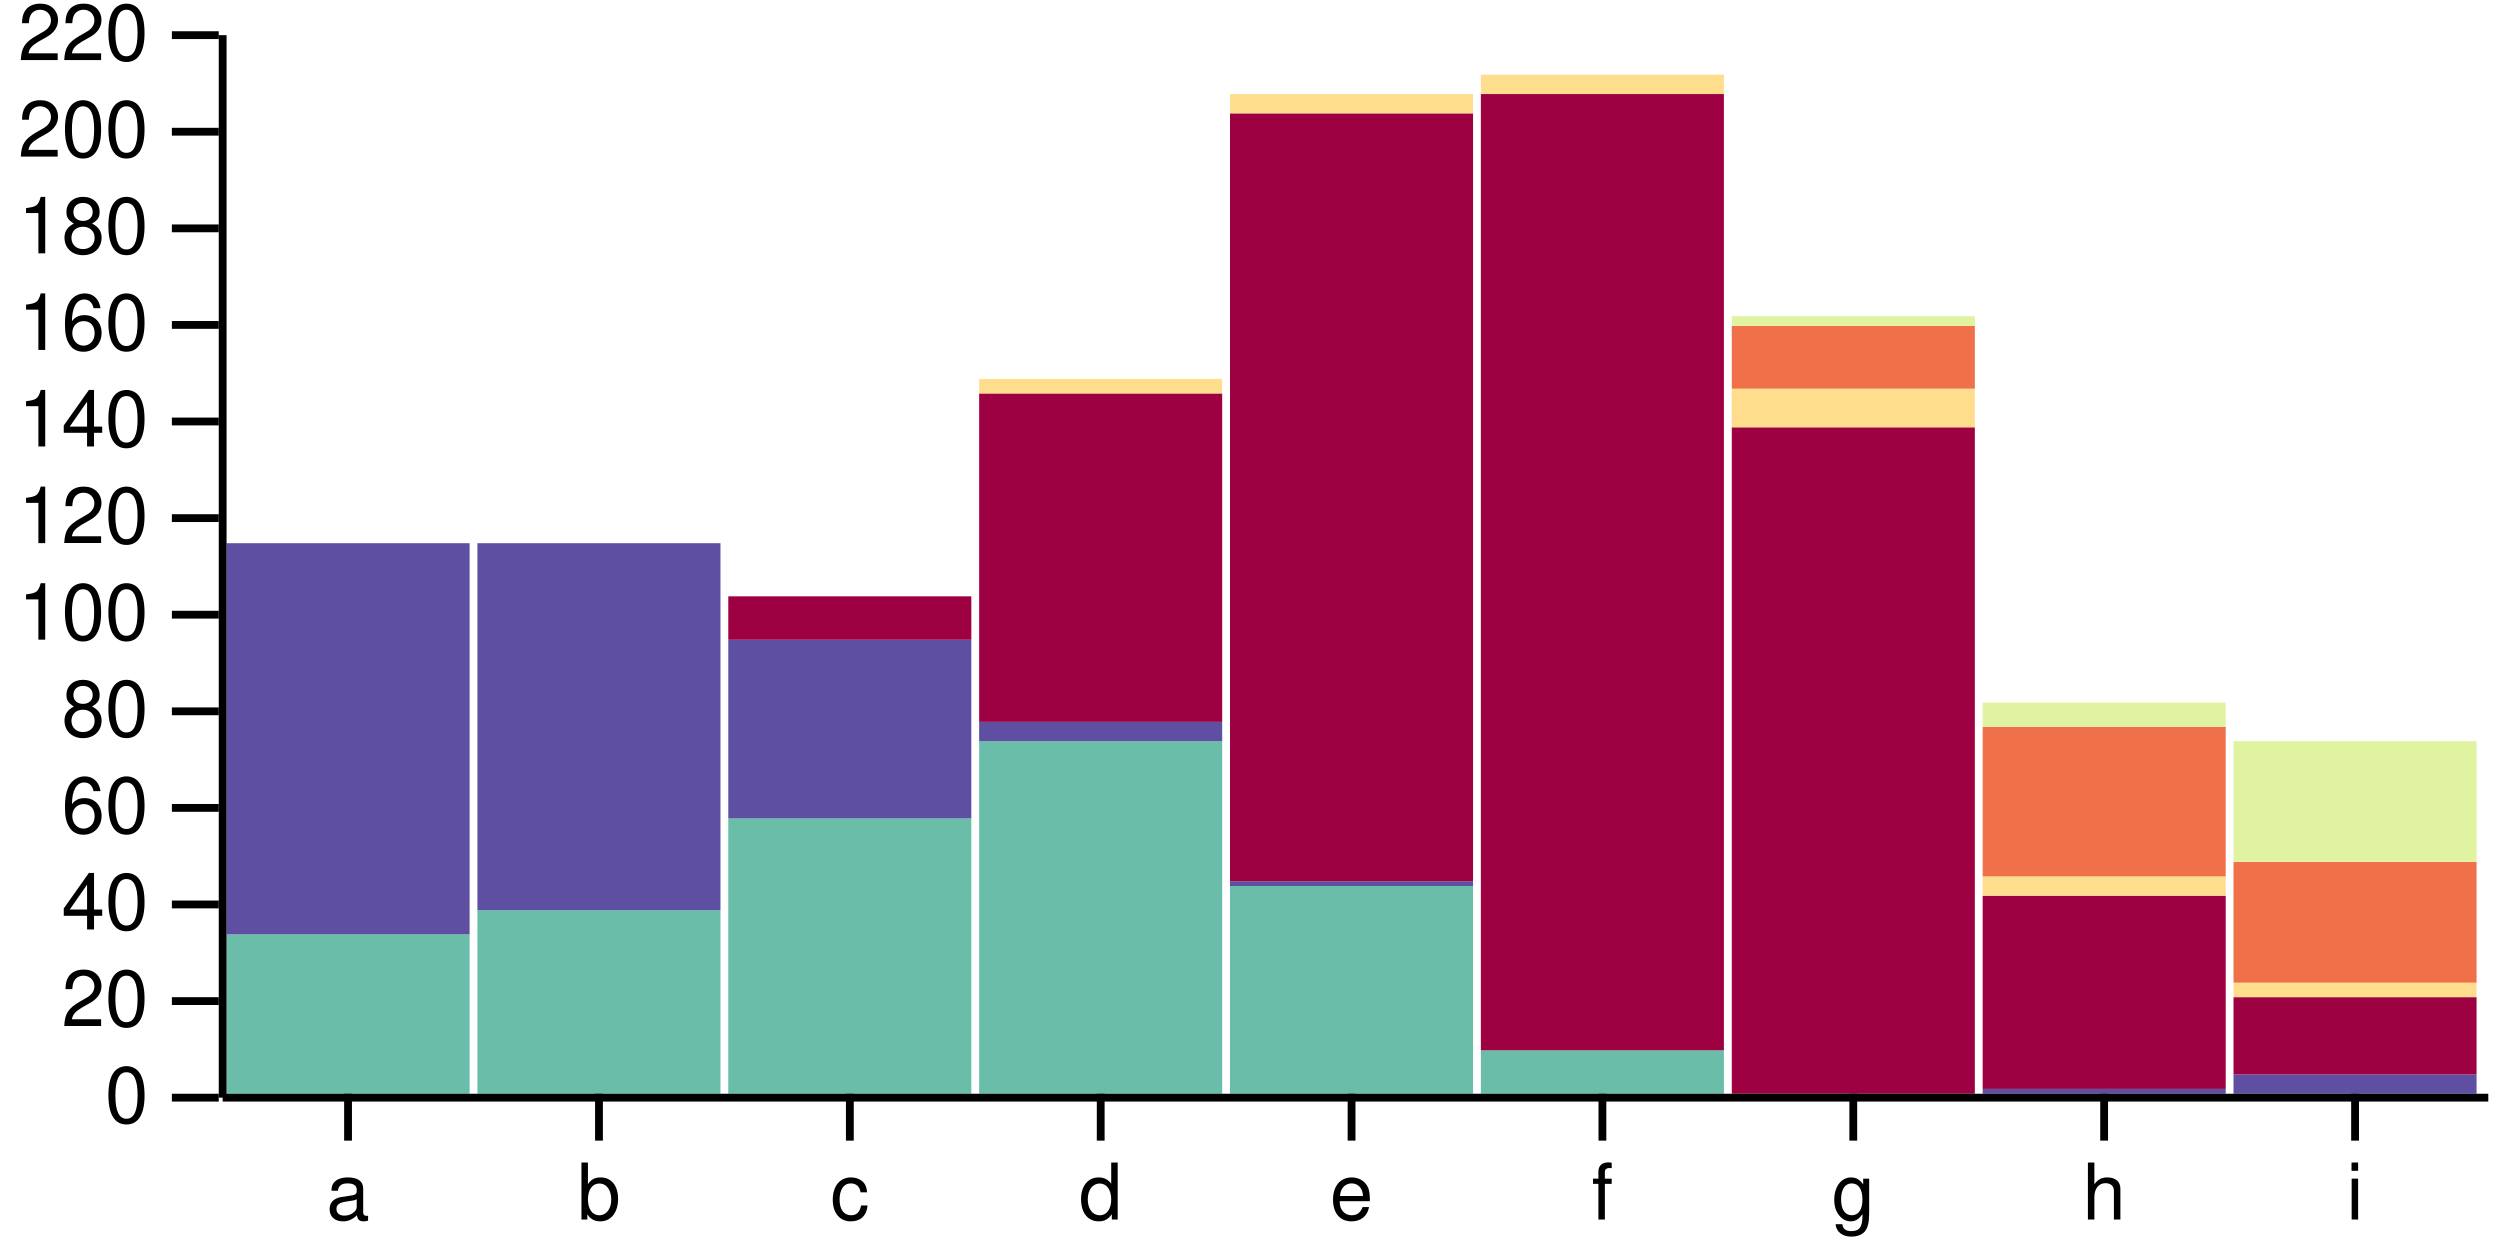
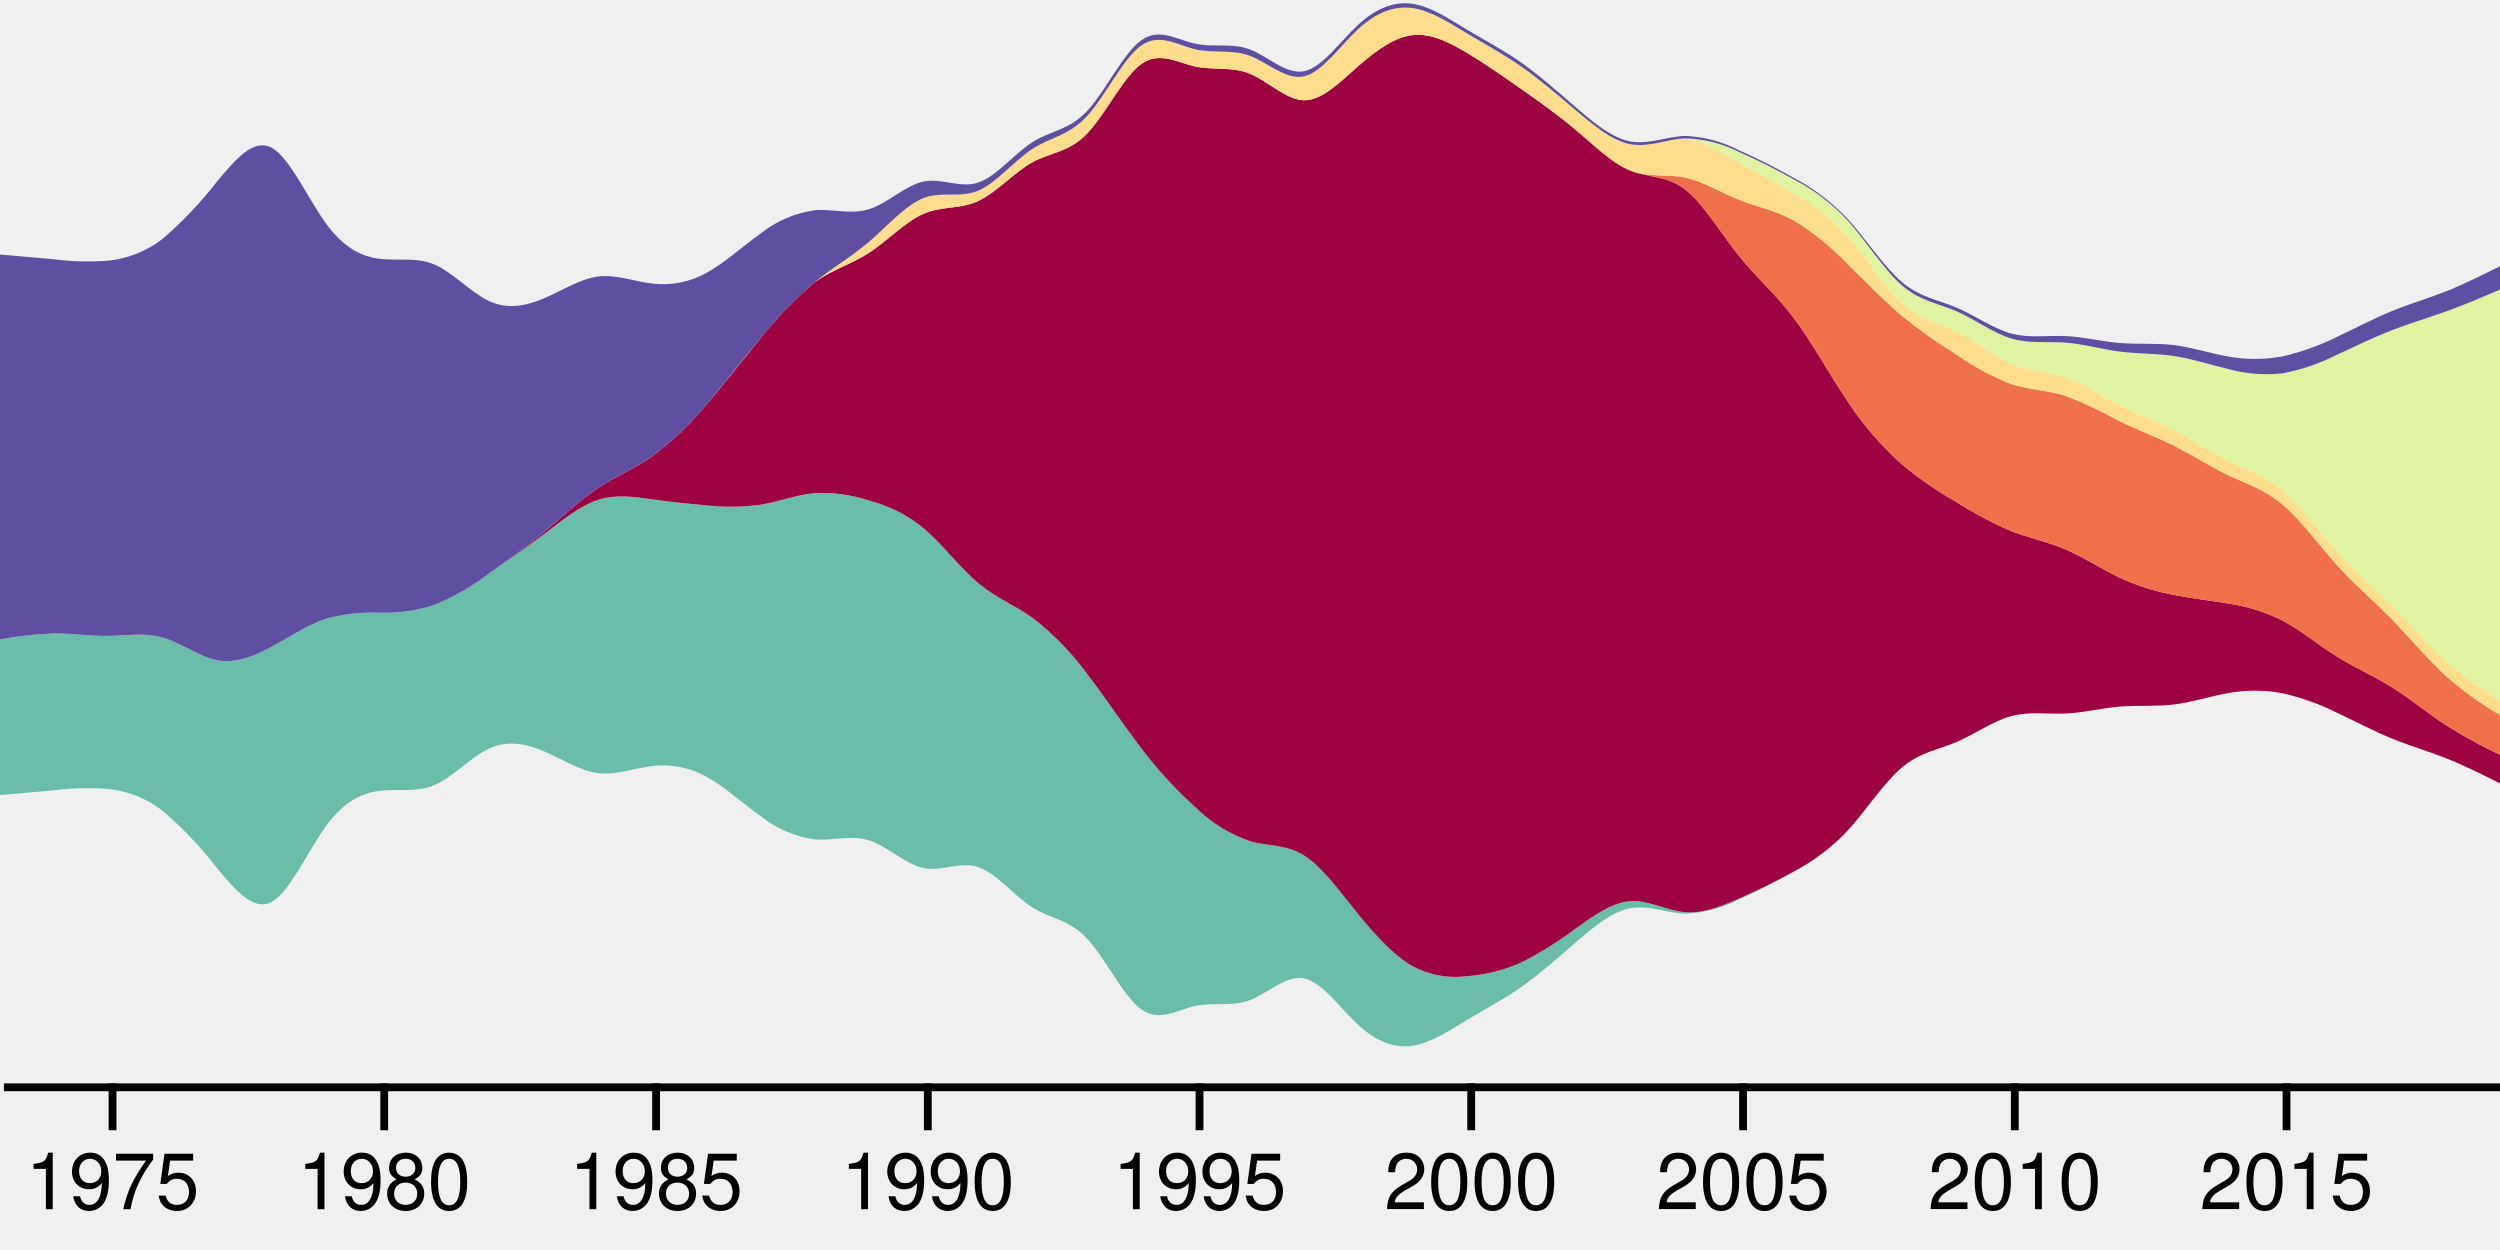
- <svg xmlns="http://www.w3.org/2000/svg" id="Layer_1" data-name="Layer 1" viewBox="0 0 320 160">
+ <svg xmlns="http://www.w3.org/2000/svg" id="Layer_1" data-name="Layer 1" width="320" height="160" viewBox="0 0 320 160">
  <defs>
-     <style>.cls-1{fill:#fff;}.cls-2{fill:#69bda9;}.cls-3{fill:#5e4fa2;}.cls-4{fill:#9e0142;}.cls-5{fill:#fedd8d;}.cls-6{fill:#f0704a;}.cls-7{fill:#e0f3a1;}.cls-8{fill:none;stroke:#000;}.cls-9{isolation:isolate;font-size:10px;font-family:Helvetica;}</style>
+     <style>
+       .cls-1 {
+         fill: #69bda9;
+       }
+ 
+       .cls-2 {
+         fill: #9e0142;
+       }
+ 
+       .cls-3 {
+         fill: #f0704a;
+       }
+ 
+       .cls-4 {
+         fill: #fedd8d;
+       }
+ 
+       .cls-5 {
+         fill: #e0f3a1;
+       }
+ 
+       .cls-6 {
+         fill: #5e4fa2;
+       }
+ 
+       .cls-7 {
+         fill: none;
+         stroke: #000;
+       }
+ 
+       .cls-8 {
+         isolation: isolate;
+         font-size: 10px;
+         font-family: Helvetica;
+       }
+     </style>
  </defs>
-   <rect id="backgorund" class="cls-1" width="320" height="160" />
  <g id="viz">
-     <g id="Tape">
-       <rect class="cls-2" x="29" y="119.6" width="31.11" height="20.4" />
-       <rect class="cls-2" x="61.11" y="116.51" width="31.11" height="23.49" />
-       <rect class="cls-2" x="93.22" y="104.76" width="31.11" height="35.24" />
-       <rect class="cls-2" x="125.33" y="94.87" width="31.11" height="45.13" />
-       <rect class="cls-2" x="157.44" y="113.42" width="31.11" height="26.58" />
-       <rect class="cls-2" x="189.55" y="134.44" width="31.11" height="5.56" />
-     </g>
-     <g id="Vinyl">
-       <rect class="cls-3" x="29" y="69.53" width="31.11" height="50.07" />
-       <rect class="cls-3" x="61.11" y="69.53" width="31.11" height="46.98" />
-       <rect class="cls-3" x="93.22" y="81.89" width="31.11" height="22.87" />
-       <rect class="cls-3" x="125.33" y="92.4" width="31.11" height="2.47" />
-       <rect class="cls-3" x="157.44" y="112.8" width="31.11" height="0.62" />
-       <rect class="cls-3" x="253.78" y="139.38" width="31.11" height="0.62" />
-       <rect class="cls-3" x="285.89" y="137.53" width="31.11" height="2.47" />
-     </g>
-     <g id="Disc">
-       <rect class="cls-4" x="93.22" y="76.33" width="31.11" height="5.56" />
-       <rect class="cls-4" x="125.33" y="50.36" width="31.11" height="42.04" />
-       <rect class="cls-4" x="157.44" y="14.51" width="31.11" height="98.29" />
-       <rect class="cls-4" x="189.55" y="12.04" width="31.11" height="122.4" />
-       <rect class="cls-4" x="221.67" y="54.69" width="31.11" height="85.31" />
-       <rect class="cls-4" x="253.78" y="114.65" width="31.11" height="24.73" />
-       <rect class="cls-4" x="285.89" y="127.64" width="31.11" height="9.89" />
-     </g>
-     <g id="Other">
-       <rect class="cls-5" x="125.33" y="48.51" width="31.11" height="1.85" />
-       <rect class="cls-5" x="157.44" y="12.04" width="31.11" height="2.47" />
-       <rect class="cls-5" x="189.55" y="9.56" width="31.11" height="2.47" />
-       <rect class="cls-5" x="221.67" y="49.75" width="31.11" height="4.95" />
-       <rect class="cls-5" x="253.78" y="112.18" width="31.11" height="2.47" />
-       <rect class="cls-5" x="285.89" y="125.78" width="31.11" height="1.85" />
-     </g>
-     <g id="Download">
-       <rect class="cls-6" x="221.67" y="41.71" width="31.11" height="8.04" />
-       <rect class="cls-6" x="253.78" y="93.02" width="31.11" height="19.16" />
-       <rect class="cls-6" x="285.89" y="110.33" width="31.11" height="15.45" />
-     </g>
-     <g id="Streaming">
-       <rect class="cls-7" x="221.67" y="40.47" width="31.11" height="1.24" />
-       <rect class="cls-7" x="253.78" y="89.93" width="31.11" height="3.09" />
-       <rect class="cls-7" x="285.89" y="94.87" width="31.11" height="15.45" />
-     </g>
-     <g id="xAxis">
-       <path class="cls-8" d="M28.5,140.5h290" />
-       <line class="cls-8" x1="44.55" y1="140" x2="44.55" y2="146" />
-       <text class="cls-9" transform="translate(41.77 156.1)">a</text>
-       <line class="cls-8" x1="76.67" y1="140" x2="76.67" y2="146" />
-       <text class="cls-9" transform="translate(73.88 156.1)">b</text>
-       <line class="cls-8" x1="108.78" y1="140" x2="108.78" y2="146" />
-       <text class="cls-9" transform="translate(106.28 156.1)">c</text>
-       <line class="cls-8" x1="140.89" y1="140" x2="140.89" y2="146" />
-       <text class="cls-9" transform="translate(138.11 156.1)">d</text>
-       <line class="cls-8" x1="173" y1="140" x2="173" y2="146" />
-       <text class="cls-9" transform="translate(170.22 156.1)">e</text>
-       <line class="cls-8" x1="205.11" y1="140" x2="205.11" y2="146" />
-       <text class="cls-9" transform="translate(203.72 156.1)">f</text>
-       <line class="cls-8" x1="237.22" y1="140" x2="237.22" y2="146" />
-       <text class="cls-9" transform="translate(234.44 156.1)">g</text>
-       <line class="cls-8" x1="269.33" y1="140" x2="269.33" y2="146" />
-       <text class="cls-9" transform="translate(266.55 156.1)">h</text>
-       <line class="cls-8" x1="301.45" y1="140" x2="301.45" y2="146" />
-       <text class="cls-9" transform="translate(300.34 156.1)">i</text>
-     </g>
-     <g id="yAxis">
-       <path class="cls-8" d="M28.5,140.5V4.5" />
-       <line class="cls-8" x1="28" y1="140.5" x2="22" y2="140.5" />
-       <text class="cls-9" transform="translate(13.44 143.7)">0</text>
-       <line class="cls-8" x1="28" y1="128.14" x2="22" y2="128.14" />
-       <text class="cls-9" transform="translate(7.88 131.34)">20</text>
-       <line class="cls-8" x1="28" y1="115.77" x2="22" y2="115.77" />
-       <text class="cls-9" transform="translate(7.88 118.97)">40</text>
-       <line class="cls-8" x1="28" y1="103.41" x2="22" y2="103.41" />
-       <text class="cls-9" transform="translate(7.88 106.61)">60</text>
-       <line class="cls-8" x1="28" y1="91.05" x2="22" y2="91.05" />
-       <text class="cls-9" transform="translate(7.88 94.25)">80</text>
-       <line class="cls-8" x1="28" y1="78.68" x2="22" y2="78.68" />
-       <text class="cls-9" transform="translate(2.32 81.88)">100</text>
-       <line class="cls-8" x1="28" y1="66.32" x2="22" y2="66.32" />
-       <text class="cls-9" transform="translate(2.32 69.52)">120</text>
-       <line class="cls-8" x1="28" y1="53.95" x2="22" y2="53.95" />
-       <text class="cls-9" transform="translate(2.32 57.15)">140</text>
-       <line class="cls-8" x1="28" y1="41.59" x2="22" y2="41.59" />
-       <text class="cls-9" transform="translate(2.32 44.79)">160</text>
-       <line class="cls-8" x1="28" y1="29.23" x2="22" y2="29.23" />
-       <text class="cls-9" transform="translate(2.32 32.43)">180</text>
-       <line class="cls-8" x1="28" y1="16.86" x2="22" y2="16.86" />
-       <text class="cls-9" transform="translate(2.32 20.06)">200</text>
-       <line class="cls-8" x1="28" y1="4.5" x2="22" y2="4.5" />
-       <text class="cls-9" transform="translate(2.32 7.7)">220</text>
+     <g>
+       <g>
+         <path class="cls-1" d="M0,81.848a44.818,44.818,0,0,1,6.952-.765c2.318-.011,4.636.345,6.952.312s4.631-.456,6.952.224,4.65,2.463,6.971,2.895,4.635-.488,6.952-1.735,4.635-2.82,6.952-3.585a22.751,22.751,0,0,1,6.952-.761,20.741,20.741,0,0,0,6.971-1.017,33.483,33.483,0,0,0,6.952-4.025c2.317-1.593,4.635-3.2,6.952-4.957s4.631-3.664,6.952-4.434,4.65-.401,6.971-.085,4.636.58,6.952.77a27.958,27.958,0,0,0,6.952-.085c2.317-.389,4.631-1.282,6.952-1.482a18.96,18.96,0,0,1,6.971.982,17.835,17.835,0,0,1,6.952,3.544c2.317,1.974,4.636,5.041,6.952,6.992s4.631,2.785,6.952,4.449a35.599,35.599,0,0,1,6.971,7.161c2.321,3.004,4.635,6.519,6.952,9.532a54.663,54.663,0,0,0,6.952,7.583,18.877,18.877,0,0,0,6.952,4.322c2.321.658,4.65.368,6.971,1.843s4.635,4.714,6.952,7.566,4.635,5.315,6.952,6.615a11.592,11.592,0,0,0,6.952,1.244,20.287,20.287,0,0,0,6.971-1.784,46.151,46.151,0,0,0,6.952-4.357c2.317-1.647,4.635-3.308,6.952-3.46s4.631,1.202,6.952,1.41,4.65-.732,6.971-1.758,4.636-2.137,6.952-3.427a25.859,25.859,0,0,0,6.952-5.289c2.317-2.53,4.631-6.121,6.952-8.069s4.65-2.251,6.971-3.24,4.636-2.665,6.952-3.303,4.635-.239,6.952-.337,4.631-.693,6.952-.887,4.65.012,6.971-.273,4.635-1.06,6.952-1.462a18.944,18.944,0,0,1,6.952.026,30.614,30.614,0,0,1,6.952,2.485c2.321,1.09,4.65,2.33,6.971,3.283s4.636,1.618,6.952,2.532,4.634,2.076,6.952,3.238h0c-2.318-1.162-4.636-2.325-6.952-3.238s-4.631-1.579-6.952-2.532-4.65-2.193-6.971-3.283a30.614,30.614,0,0,0-6.952-2.485,18.944,18.944,0,0,0-6.952-.026c-2.317.402-4.631,1.178-6.952,1.462s-4.65.078-6.971.273-4.635.789-6.952.887-4.636-.301-6.952.337-4.631,2.313-6.952,3.303-4.65,1.294-6.971,3.247-4.635,5.555-6.952,8.084a26.31,26.31,0,0,1-6.952,5.295q-3.475,1.964-6.952,3.502a16.351,16.351,0,0,1-6.971,1.846c-2.321-.08-4.635-1.136-6.952-.706s-4.635,2.347-6.952,4.342-4.631,4.066-6.952,5.706-4.65,2.847-6.971,4.237-4.635,2.962-6.952,3.323-4.635-.491-6.952-2.609-4.631-5.503-6.952-5.999-4.65,1.897-6.971,2.774-4.636.24-6.952.73-4.635,2.107-6.952.448-4.631-6.591-6.952-9.066-4.65-2.493-6.971-3.966-4.636-4.402-6.952-5.179-4.635.6-6.952.136-4.631-2.769-6.952-3.528-4.65.029-6.971-.148a14.298,14.298,0,0,1-6.952-2.965c-2.317-1.645-4.636-3.791-6.952-5.055a11.363,11.363,0,0,0-6.952-1.37c-2.321.274-4.65,1.201-6.971.896s-4.635-1.844-6.952-2.821-4.636-1.392-6.952-.315-4.631,3.645-6.952,4.658-4.65.468-6.971.737-4.635,1.351-6.952,4.526-4.636,8.442-6.952,9.702-4.631-1.488-6.952-4.262a50.339,50.339,0,0,0-6.971-7.362,13.614,13.614,0,0,0-6.952-2.824,33.448,33.448,0,0,0-6.952.17c-2.318.213-4.635.411-6.952.61Z" />
+         <path class="cls-2" d="M0,81.848a44.818,44.818,0,0,1,6.952-.765c2.318-.011,4.636.345,6.952.312s4.631-.456,6.952.224,4.65,2.463,6.971,2.895,4.635-.488,6.952-1.735,4.635-2.82,6.952-3.585a22.816,22.816,0,0,1,6.952-.761,20.942,20.942,0,0,0,6.971-1.017,32.225,32.225,0,0,0,6.952-4.025c2.317-1.616,4.635-3.287,6.952-5.221s4.631-4.132,6.952-5.685,4.65-2.46,6.971-4.084a40.383,40.383,0,0,0,6.952-6.643c2.317-2.676,4.636-5.686,6.952-8.527a39.406,39.406,0,0,1,6.952-7.15c2.321-1.639,4.65-2.245,6.971-3.77s4.635-3.97,6.952-4.965,4.636-.54,6.952-1.617,4.631-3.684,6.952-4.967,4.65-1.24,6.971-3.643,4.635-7.251,6.952-8.923,4.636-.167,6.952.325,4.631-.032,6.952.921,4.65,3.38,6.971,3.392,4.635-2.394,6.952-4.421,4.635-3.678,6.952-3.924,4.631.911,6.952,2.304,4.65,3.023,6.971,4.654,4.635,3.263,6.952,5.215,4.635,4.224,6.952,5.178,4.631.588,6.952,2.36,4.65,5.681,6.971,8.584,4.636,4.799,6.952,7.871,4.635,7.322,6.952,10.753a40.403,40.403,0,0,0,6.952,8.052,47.373,47.373,0,0,0,6.971,4.812,48.715,48.715,0,0,0,6.952,3.691c2.317.912,4.635,1.353,6.952,2.341s4.631,2.521,6.952,3.623a29.208,29.208,0,0,0,6.971,2.227c2.321.457,4.635.703,6.952,1.102a22.35,22.35,0,0,1,6.952,2.183c2.317,1.233,4.631,3.149,6.952,4.6s4.65,2.438,6.971,3.884,4.636,3.349,6.952,4.874A62.973,62.973,0,0,0,320,96.612v3.665c-2.318-1.162-4.636-2.325-6.952-3.238s-4.631-1.579-6.952-2.532-4.65-2.193-6.971-3.283a30.614,30.614,0,0,0-6.952-2.485,18.944,18.944,0,0,0-6.952-.026c-2.317.402-4.631,1.178-6.952,1.462s-4.65.078-6.971.273-4.635.789-6.952.887-4.636-.301-6.952.337-4.631,2.313-6.952,3.303-4.65,1.293-6.971,3.24-4.635,5.539-6.952,8.069a25.859,25.859,0,0,1-6.952,5.289c-2.317,1.29-4.631,2.402-6.952,3.427s-4.65,1.965-6.971,1.758-4.635-1.562-6.952-1.41-4.635,1.813-6.952,3.46a46.151,46.151,0,0,1-6.952,4.357,20.287,20.287,0,0,1-6.971,1.784,11.592,11.592,0,0,1-6.952-1.244c-2.317-1.3-4.635-3.764-6.952-6.615s-4.631-6.091-6.952-7.566-4.65-1.185-6.971-1.843a18.877,18.877,0,0,1-6.952-4.322,54.663,54.663,0,0,1-6.952-7.583c-2.317-3.013-4.631-6.528-6.952-9.532a35.599,35.599,0,0,0-6.971-7.161c-2.321-1.664-4.636-2.498-6.952-4.449s-4.635-5.018-6.952-6.992a17.835,17.835,0,0,0-6.952-3.544,18.96,18.96,0,0,0-6.971-.982c-2.321.2-4.635,1.093-6.952,1.482a27.958,27.958,0,0,1-6.952.085c-2.317-.19-4.631-.454-6.952-.77s-4.65-.685-6.971.085-4.635,2.676-6.952,4.434-4.636,3.364-6.952,4.957a33.483,33.483,0,0,1-6.952,4.025,20.741,20.741,0,0,1-6.971,1.017,22.751,22.751,0,0,0-6.952.761c-2.317.765-4.636,2.338-6.952,3.585s-4.631,2.167-6.952,1.735-4.65-2.215-6.971-2.895-4.636-.257-6.952-.224S9.27,81.072,6.952,81.083A44.818,44.818,0,0,0,0,81.848Z" />
+         <path class="cls-3" d="M0,81.848a44.818,44.818,0,0,1,6.952-.765c2.318-.011,4.636.345,6.952.312s4.631-.456,6.952.224,4.65,2.463,6.971,2.895,4.635-.488,6.952-1.735,4.635-2.82,6.952-3.585a22.816,22.816,0,0,1,6.952-.761,20.942,20.942,0,0,0,6.971-1.017,32.225,32.225,0,0,0,6.952-4.025c2.317-1.616,4.635-3.287,6.952-5.221s4.631-4.132,6.952-5.685,4.65-2.46,6.971-4.084a40.383,40.383,0,0,0,6.952-6.643c2.317-2.676,4.636-5.686,6.952-8.527a39.406,39.406,0,0,1,6.952-7.15c2.321-1.639,4.65-2.245,6.971-3.77s4.635-3.97,6.952-4.965,4.636-.54,6.952-1.617,4.631-3.684,6.952-4.967,4.65-1.24,6.971-3.643,4.635-7.251,6.952-8.923,4.636-.167,6.952.325,4.631-.032,6.952.921,4.65,3.38,6.971,3.392,4.635-2.394,6.952-4.421,4.635-3.677,6.952-3.924,4.631.91,6.952,2.304,4.65,3.027,6.971,4.654,4.635,3.25,6.952,5.215,4.635,4.273,6.952,5.178,4.631.406,6.952.88,4.65,1.922,6.971,2.854,4.636,1.349,6.952,2.613a34.476,34.476,0,0,1,6.952,5.64c2.317,2.264,4.631,4.679,6.952,6.629a65.379,65.379,0,0,0,6.971,4.928,32.623,32.623,0,0,0,6.952,3.763c2.317.764,4.635.786,6.952,1.505a53.238,53.238,0,0,1,6.952,3.262c2.321,1.129,4.65,1.973,6.971,3.143s4.635,2.668,6.952,3.769,4.635,1.806,6.952,3.76,4.631,5.158,6.952,7.731,4.65,4.517,6.971,6.889,4.636,5.173,6.952,7.297A44.616,44.616,0,0,0,320,91.523v5.089a62.973,62.973,0,0,1-6.952-3.816c-2.316-1.525-4.631-3.429-6.952-4.874s-4.65-2.432-6.971-3.884-4.636-3.367-6.952-4.6a22.35,22.35,0,0,0-6.952-2.183c-2.317-.398-4.631-.644-6.952-1.102a29.208,29.208,0,0,1-6.971-2.227c-2.321-1.101-4.635-2.635-6.952-3.623s-4.636-1.428-6.952-2.341a48.715,48.715,0,0,1-6.952-3.691,47.373,47.373,0,0,1-6.971-4.812,40.403,40.403,0,0,1-6.952-8.052c-2.317-3.431-4.636-7.68-6.952-10.753s-4.631-4.969-6.952-7.871-4.65-6.812-6.971-8.584-4.635-1.407-6.952-2.36-4.635-3.226-6.952-5.178-4.631-3.584-6.952-5.215-4.65-3.261-6.971-4.654-4.635-2.55-6.952-2.304-4.635,1.897-6.952,3.924-4.631,4.433-6.952,4.421-4.65-2.439-6.971-3.392-4.636-.429-6.952-.921-4.635-1.996-6.952-.325-4.631,6.52-6.952,8.923-4.65,2.36-6.971,3.643-4.636,3.89-6.952,4.967-4.635.622-6.952,1.617-4.631,3.44-6.952,4.965-4.65,2.132-6.971,3.77a39.406,39.406,0,0,0-6.952,7.15c-2.317,2.84-4.636,5.85-6.952,8.527A40.383,40.383,0,0,1,83.481,58.4c-2.321,1.625-4.65,2.532-6.971,4.084s-4.635,3.751-6.952,5.685-4.636,3.604-6.952,5.221a32.225,32.225,0,0,1-6.952,4.025,20.942,20.942,0,0,1-6.971,1.017,22.816,22.816,0,0,0-6.952.761c-2.317.764-4.636,2.338-6.952,3.585s-4.631,2.167-6.952,1.735-4.65-2.215-6.971-2.895-4.636-.257-6.952-.224S9.27,81.072,6.952,81.083A44.818,44.818,0,0,0,0,81.848Z" />
+         <path class="cls-4" d="M0,81.848a44.818,44.818,0,0,1,6.952-.765c2.318-.011,4.636.345,6.952.312s4.631-.456,6.952.224,4.65,2.463,6.971,2.895,4.635-.488,6.952-1.735,4.635-2.82,6.952-3.585a22.816,22.816,0,0,1,6.952-.761,20.942,20.942,0,0,0,6.971-1.017,32.221,32.221,0,0,0,6.952-4.025c2.317-1.617,4.635-3.287,6.952-5.221s4.631-4.131,6.952-5.685S81.16,60.02,83.481,58.4a39.523,39.523,0,0,0,6.952-6.643c2.317-2.694,4.636-5.754,6.952-8.527a53.807,53.807,0,0,1,6.952-7.15c2.321-1.893,4.65-3.195,6.971-5.188s4.635-4.676,6.952-5.556,4.636.044,6.952-.929,4.631-3.844,6.952-5.355,4.65-1.662,6.971-4.182,4.635-7.411,6.952-9.05,4.636-.027,6.952.498,4.631-.038,6.952.83,4.65,3.167,6.971,2.61,4.635-3.97,6.952-6.095,4.635-2.963,6.952-2.621,4.631,1.866,6.952,3.255,4.65,2.643,6.971,4.264,4.635,3.609,6.952,5.585,4.635,3.939,6.952,4.315,4.631-.835,6.952-.692,4.65,1.642,6.971,3.011,4.636,2.61,6.952,3.964a25.589,25.589,0,0,1,6.952,5.479c2.317,2.657,4.631,6.505,6.952,8.597s4.65,2.43,6.971,3.59,4.636,3.145,6.952,4.126,4.635.96,6.952,1.741,4.631,2.367,6.952,3.572,4.65,2.029,6.971,3.231,4.635,2.783,6.952,3.917,4.635,1.819,6.952,3.773,4.631,5.175,6.952,7.785,4.65,4.609,6.971,6.938,4.636,4.99,6.952,7.078A53.948,53.948,0,0,0,320,89.696v1.827a44.616,44.616,0,0,1-6.952-5.018c-2.316-2.124-4.631-4.925-6.952-7.297s-4.65-4.316-6.971-6.889-4.636-5.777-6.952-7.731-4.635-2.659-6.952-3.76-4.631-2.599-6.952-3.769-4.65-2.014-6.971-3.143a53.238,53.238,0,0,0-6.952-3.262c-2.317-.719-4.636-.741-6.952-1.505a32.623,32.623,0,0,1-6.952-3.763,65.379,65.379,0,0,1-6.971-4.928c-2.321-1.95-4.635-4.365-6.952-6.629a34.476,34.476,0,0,0-6.952-5.64c-2.317-1.264-4.631-1.681-6.952-2.613s-4.65-2.38-6.971-2.854-4.635.024-6.952-.88-4.635-3.213-6.952-5.178-4.631-3.588-6.952-5.215-4.65-3.26-6.971-4.654-4.635-2.551-6.952-2.304-4.635,1.897-6.952,3.924-4.631,4.433-6.952,4.421-4.65-2.439-6.971-3.392-4.636-.429-6.952-.921-4.635-1.996-6.952-.325-4.631,6.52-6.952,8.923-4.65,2.36-6.971,3.643-4.636,3.89-6.952,4.967-4.635.622-6.952,1.617-4.631,3.44-6.952,4.965-4.65,2.132-6.971,3.77a39.406,39.406,0,0,0-6.952,7.15c-2.317,2.84-4.636,5.85-6.952,8.527A40.383,40.383,0,0,1,83.481,58.4c-2.321,1.625-4.65,2.532-6.971,4.084s-4.635,3.751-6.952,5.685-4.636,3.604-6.952,5.221a32.225,32.225,0,0,1-6.952,4.025,20.942,20.942,0,0,1-6.971,1.017,22.816,22.816,0,0,0-6.952.761c-2.317.764-4.636,2.338-6.952,3.585s-4.631,2.167-6.952,1.735-4.65-2.215-6.971-2.895-4.636-.257-6.952-.224S9.27,81.072,6.952,81.083A44.818,44.818,0,0,0,0,81.848Z" />
+         <path class="cls-5" d="M0,81.848a44.818,44.818,0,0,1,6.952-.765c2.318-.011,4.636.345,6.952.312s4.631-.456,6.952.224,4.65,2.463,6.971,2.895,4.635-.488,6.952-1.735,4.635-2.82,6.952-3.585a22.816,22.816,0,0,1,6.952-.761,20.942,20.942,0,0,0,6.971-1.017,32.221,32.221,0,0,0,6.952-4.025c2.317-1.617,4.635-3.287,6.952-5.221s4.631-4.131,6.952-5.685S81.16,60.02,83.481,58.4a39.523,39.523,0,0,0,6.952-6.643c2.317-2.694,4.636-5.754,6.952-8.527a53.807,53.807,0,0,1,6.952-7.15c2.321-1.893,4.65-3.195,6.971-5.188s4.635-4.676,6.952-5.556,4.636.044,6.952-.929,4.631-3.844,6.952-5.355,4.65-1.662,6.971-4.182,4.635-7.411,6.952-9.05,4.636-.027,6.952.498,4.631-.038,6.952.83,4.65,3.167,6.971,2.61,4.635-3.969,6.952-6.095S178.549.7,180.865,1.043s4.631,1.867,6.952,3.255,4.65,2.64,6.971,4.264,4.635,3.623,6.952,5.585,4.635,3.886,6.952,4.315,4.631-.637,6.952-.747a16.038,16.038,0,0,1,6.971,1.744,77.266,77.266,0,0,1,6.952,3.481,25.15,25.15,0,0,1,6.952,5.299c2.317,2.576,4.631,6.305,6.952,8.308s4.65,2.282,6.971,3.296,4.636,2.763,6.952,3.469,4.635.37,6.952.54,4.631.846,6.952,1.146,4.65.224,6.971.572,4.635,1.12,6.952,1.669a18.679,18.679,0,0,0,6.952.549,26.003,26.003,0,0,0,6.952-2.378c2.321-1.065,4.65-2.209,6.971-3.117s4.636-1.579,6.952-2.409,4.634-1.819,6.952-2.808v52.62a53.948,53.948,0,0,1-6.952-5.122c-2.316-2.089-4.631-4.749-6.952-7.078s-4.65-4.328-6.971-6.938-4.636-5.832-6.952-7.785-4.635-2.64-6.952-3.773-4.631-2.714-6.952-3.917-4.65-2.027-6.971-3.231-4.635-2.79-6.952-3.572-4.636-.76-6.952-1.741-4.631-2.965-6.952-4.126-4.65-1.498-6.971-3.59-4.635-5.939-6.952-8.597a25.589,25.589,0,0,0-6.952-5.479c-2.317-1.354-4.631-2.595-6.952-3.964s-4.65-2.868-6.971-3.011-4.635,1.068-6.952.692-4.635-2.34-6.952-4.315-4.631-3.963-6.952-5.585-4.65-2.876-6.971-4.264-4.635-2.912-6.952-3.255-4.635.496-6.952,2.621-4.631,5.538-6.952,6.095-4.65-1.742-6.971-2.61-4.636-.305-6.952-.83-4.635-2.137-6.952-.498-4.631,6.529-6.952,9.05-4.65,2.671-6.971,4.182-4.636,4.381-6.952,5.355-4.635.05-6.952.929-4.631,3.563-6.952,5.556-4.65,3.295-6.971,5.188a53.807,53.807,0,0,0-6.952,7.15c-2.317,2.772-4.636,5.832-6.952,8.527A39.523,39.523,0,0,1,83.481,58.4c-2.321,1.62-4.65,2.53-6.971,4.084s-4.635,3.751-6.952,5.685-4.636,3.604-6.952,5.221a32.221,32.221,0,0,1-6.952,4.025,20.942,20.942,0,0,1-6.971,1.017,22.816,22.816,0,0,0-6.952.761c-2.317.764-4.636,2.338-6.952,3.585s-4.631,2.167-6.952,1.735-4.65-2.215-6.971-2.895-4.636-.257-6.952-.224S9.27,81.072,6.952,81.083A44.818,44.818,0,0,0,0,81.848Z" />
+         <path class="cls-6" d="M0,32.581c2.317.198,4.634.397,6.952.61a33.448,33.448,0,0,0,6.952.17,13.614,13.614,0,0,0,6.952-2.824,50.334,50.334,0,0,0,6.971-7.362c2.321-2.775,4.635-5.522,6.952-4.262s4.635,6.527,6.952,9.702,4.631,4.257,6.952,4.526,4.65-.276,6.971.737,4.636,3.581,6.952,4.658,4.635.662,6.952-.315,4.631-2.515,6.952-2.821,4.65.622,6.971.896a11.363,11.363,0,0,0,6.952-1.37c2.317-1.263,4.636-3.41,6.952-5.055a14.298,14.298,0,0,1,6.952-2.965c2.321-.177,4.65.61,6.971-.148s4.635-3.063,6.952-3.528,4.636.912,6.952.136,4.631-3.705,6.952-5.179,4.65-1.491,6.971-3.966,4.635-7.408,6.952-9.067,4.636-.041,6.952.448,4.631-.148,6.952.73,4.65,3.27,6.971,2.774,4.635-3.881,6.952-5.999,4.635-2.97,6.952-2.609,4.631,1.933,6.952,3.323,4.65,2.597,6.971,4.237,4.635,3.711,6.952,5.706,4.635,3.912,6.952,4.342,4.631-.626,6.952-.706a16.351,16.351,0,0,1,6.971,1.846q3.482,1.544,6.952,3.502a26.313,26.313,0,0,1,6.952,5.295c2.317,2.529,4.631,6.131,6.952,8.084s4.65,2.257,6.971,3.247,4.636,2.665,6.952,3.303,4.635.239,6.952.337,4.631.693,6.952.887,4.65-.012,6.971.273,4.635,1.061,6.952,1.462a18.944,18.944,0,0,0,6.952-.026,30.614,30.614,0,0,0,6.952-2.485c2.321-1.09,4.65-2.33,6.971-3.283s4.636-1.618,6.952-2.532,4.634-2.076,6.952-3.238V37.076c-2.318.989-4.636,1.978-6.952,2.808s-4.631,1.501-6.952,2.409-4.65,2.053-6.971,3.117a26.003,26.003,0,0,1-6.952,2.378,18.679,18.679,0,0,1-6.952-.549c-2.317-.55-4.631-1.321-6.952-1.669s-4.65-.272-6.971-.572-4.635-.976-6.952-1.146-4.636.167-6.952-.54-4.631-2.456-6.952-3.469-4.65-1.292-6.971-3.296-4.635-5.732-6.952-8.308a25.15,25.15,0,0,0-6.952-5.299,77.266,77.266,0,0,0-6.952-3.481,16.038,16.038,0,0,0-6.971-1.744c-2.321.11-4.635,1.176-6.952.747s-4.635-2.354-6.952-4.315-4.631-3.96-6.952-5.585-4.65-2.877-6.971-4.264-4.635-2.912-6.952-3.255-4.635.496-6.952,2.621-4.631,5.538-6.952,6.095-4.65-1.742-6.971-2.61-4.636-.305-6.952-.83-4.635-2.137-6.952-.498-4.631,6.529-6.952,9.05-4.65,2.671-6.971,4.182-4.636,4.381-6.952,5.355-4.635.05-6.952.929-4.631,3.563-6.952,5.556-4.65,3.295-6.971,5.188a53.807,53.807,0,0,0-6.952,7.15c-2.317,2.772-4.636,5.832-6.952,8.527A39.523,39.523,0,0,1,83.481,58.4c-2.321,1.62-4.65,2.53-6.971,4.084s-4.635,3.751-6.952,5.685-4.636,3.604-6.952,5.221a32.221,32.221,0,0,1-6.952,4.025,20.942,20.942,0,0,1-6.971,1.017,22.816,22.816,0,0,0-6.952.761c-2.317.764-4.636,2.338-6.952,3.585s-4.631,2.167-6.952,1.735-4.65-2.215-6.971-2.895-4.636-.257-6.952-.224S9.27,81.072,6.952,81.083A44.818,44.818,0,0,0,0,81.848Z" />
+       </g>
+       <g id="xAxis">
+         <path class="cls-7" d="M.5,139.174h320" />
+         <g>
+           <line class="cls-7" x1="14.404" y1="138.674" x2="14.404" y2="144.674" />
+           <text class="cls-8" transform="translate(3.281 154.774)">1975</text>
+         </g>
+         <g>
+           <line class="cls-7" x1="49.183" y1="138.674" x2="49.183" y2="144.674" />
+           <text class="cls-8" transform="translate(38.0598 154.774)">1980</text>
+         </g>
+         <g>
+           <line class="cls-7" x1="83.981" y1="138.674" x2="83.981" y2="144.674" />
+           <text class="cls-8" transform="translate(72.8577 154.774)">1985</text>
+         </g>
+         <g>
+           <line class="cls-7" x1="118.76" y1="138.674" x2="118.76" y2="144.674" />
+           <text class="cls-8" transform="translate(107.6365 154.774)">1990</text>
+         </g>
+         <g>
+           <line class="cls-7" x1="153.538" y1="138.674" x2="153.538" y2="144.674" />
+           <text class="cls-8" transform="translate(142.4155 154.774)">1995</text>
+         </g>
+         <g>
+           <line class="cls-7" x1="188.317" y1="138.674" x2="188.317" y2="144.674" />
+           <text class="cls-8" transform="translate(177.1943 154.774)">2000</text>
+         </g>
+         <g>
+           <line class="cls-7" x1="223.115" y1="138.674" x2="223.115" y2="144.674" />
+           <text class="cls-8" transform="translate(211.9922 154.774)">2005</text>
+         </g>
+         <g>
+           <line class="cls-7" x1="257.894" y1="138.674" x2="257.894" y2="144.674" />
+           <text class="cls-8" transform="translate(246.7712 154.774)">2010</text>
+         </g>
+         <g>
+           <line class="cls-7" x1="292.673" y1="138.674" x2="292.673" y2="144.674" />
+           <text class="cls-8" transform="translate(281.55 154.774)">2015</text>
+         </g>
+       </g>
    </g>
  </g>
</svg>
